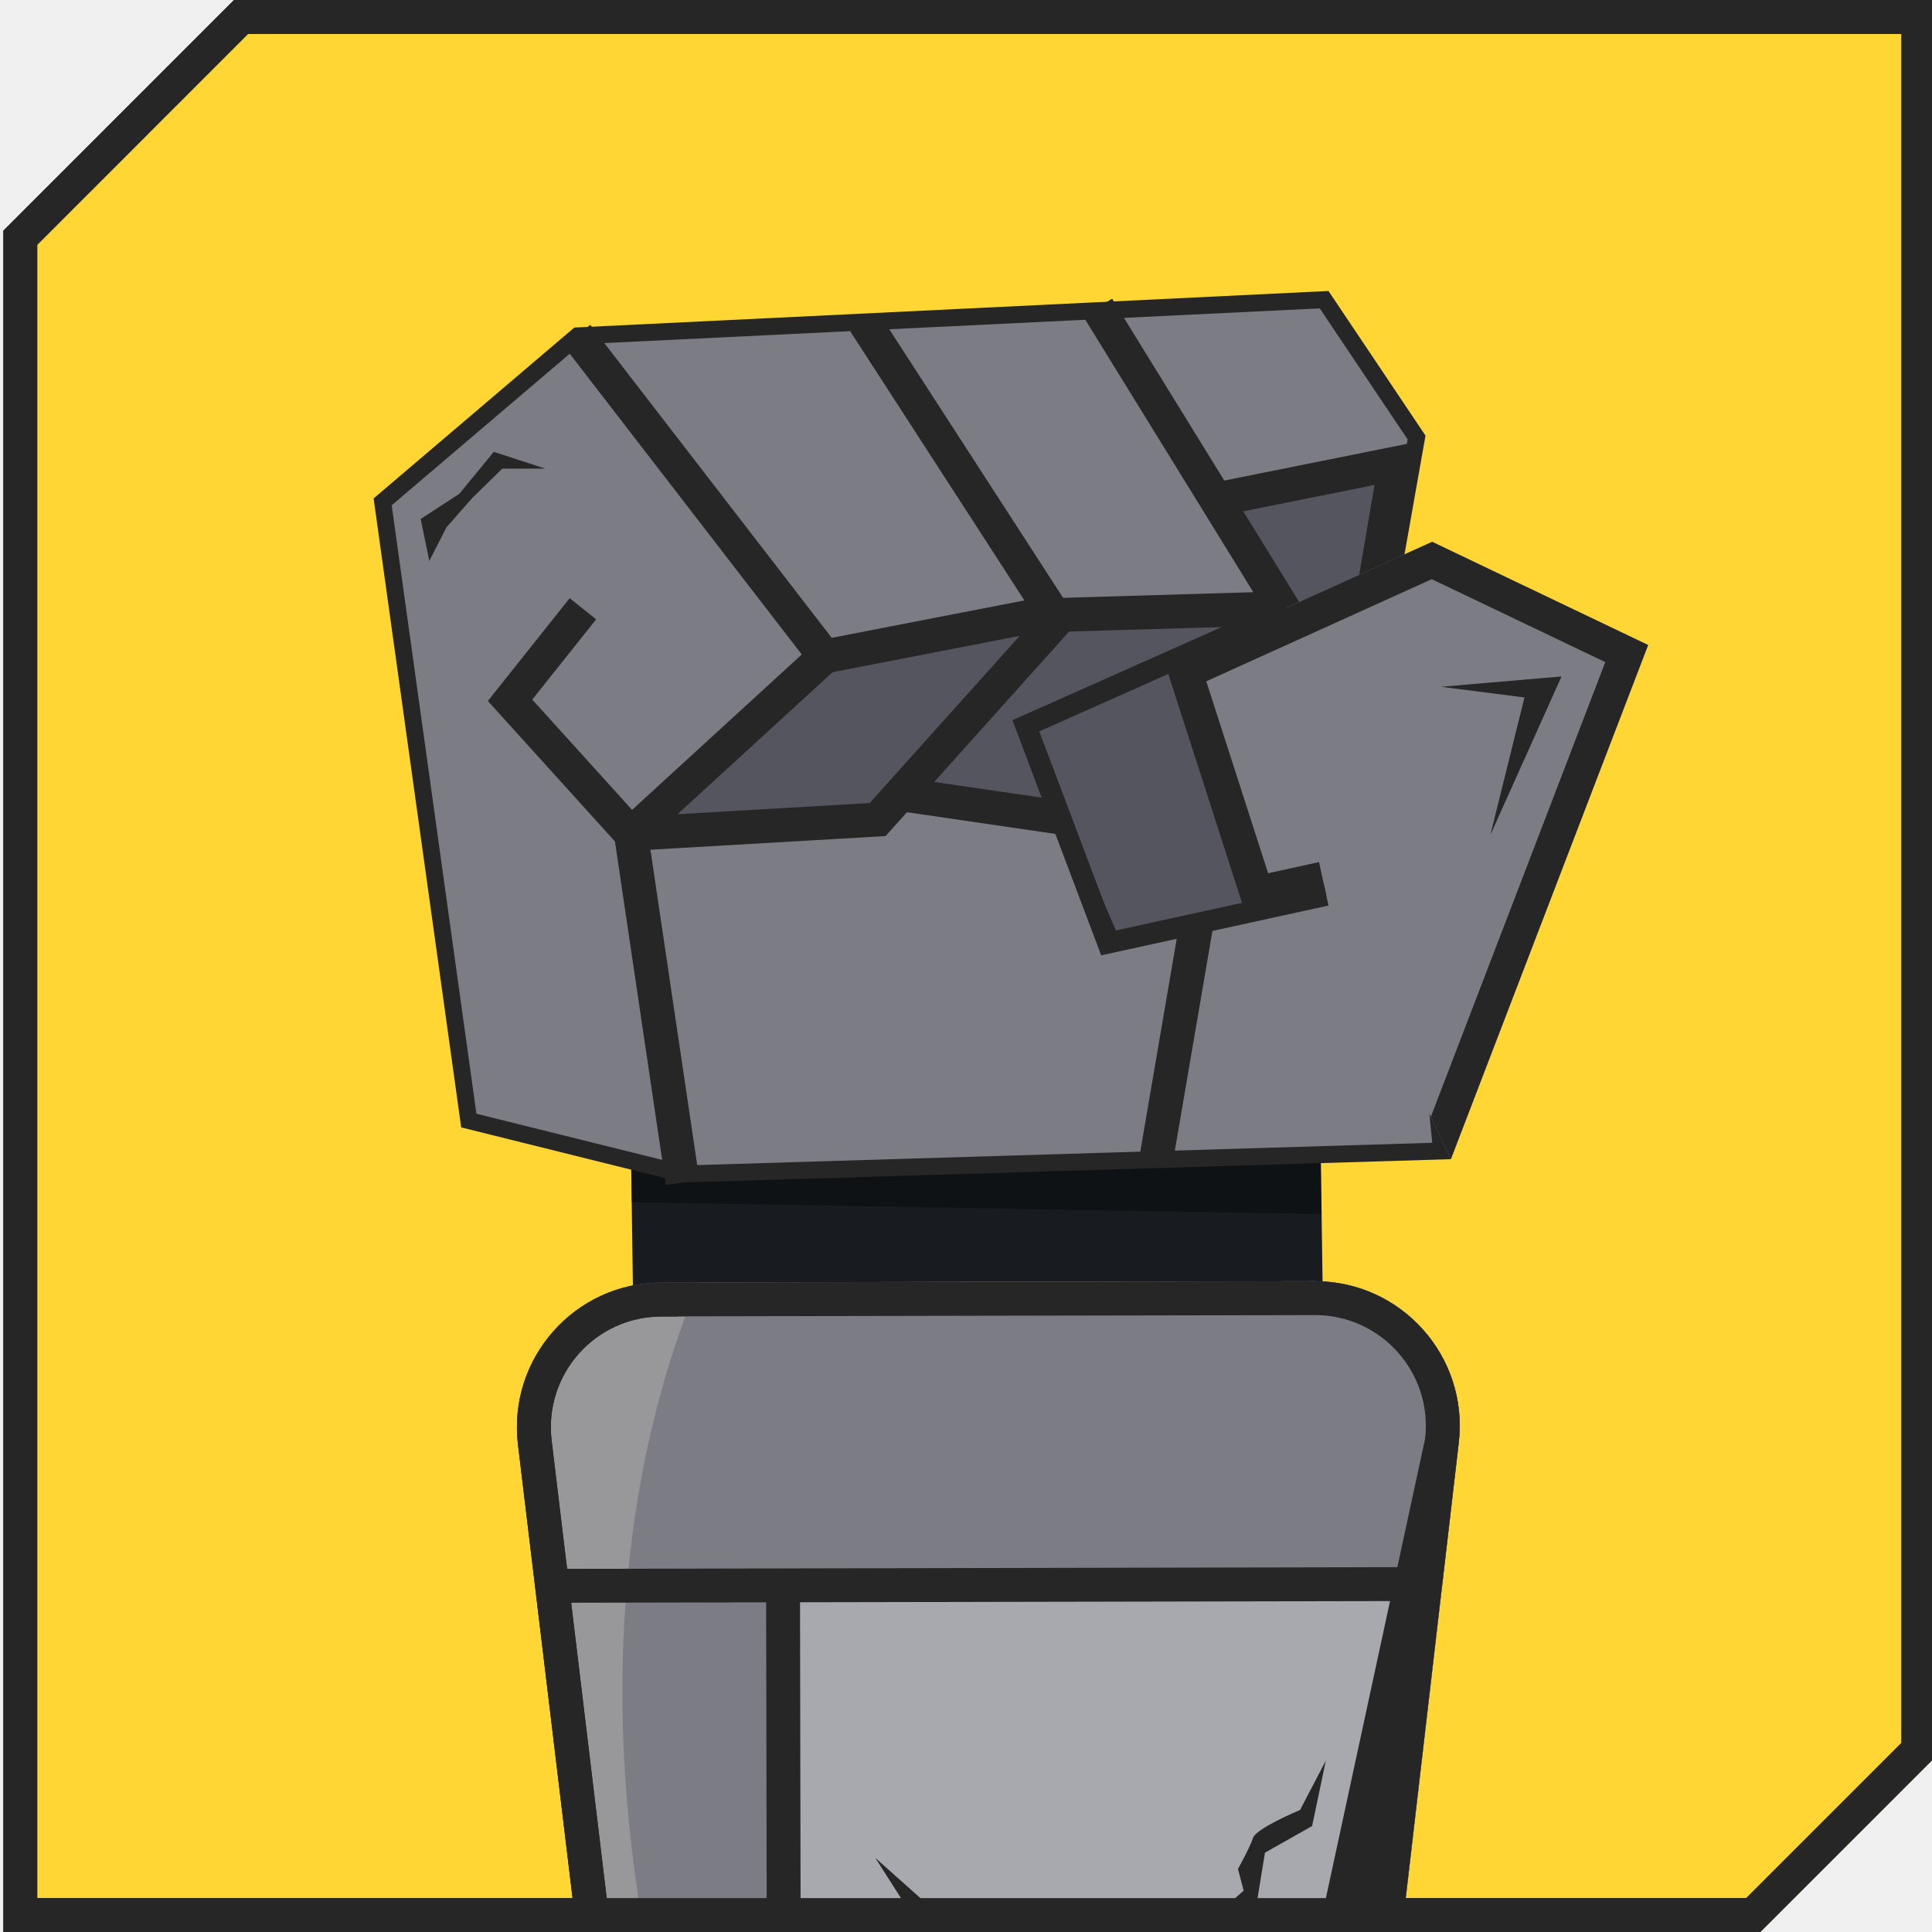
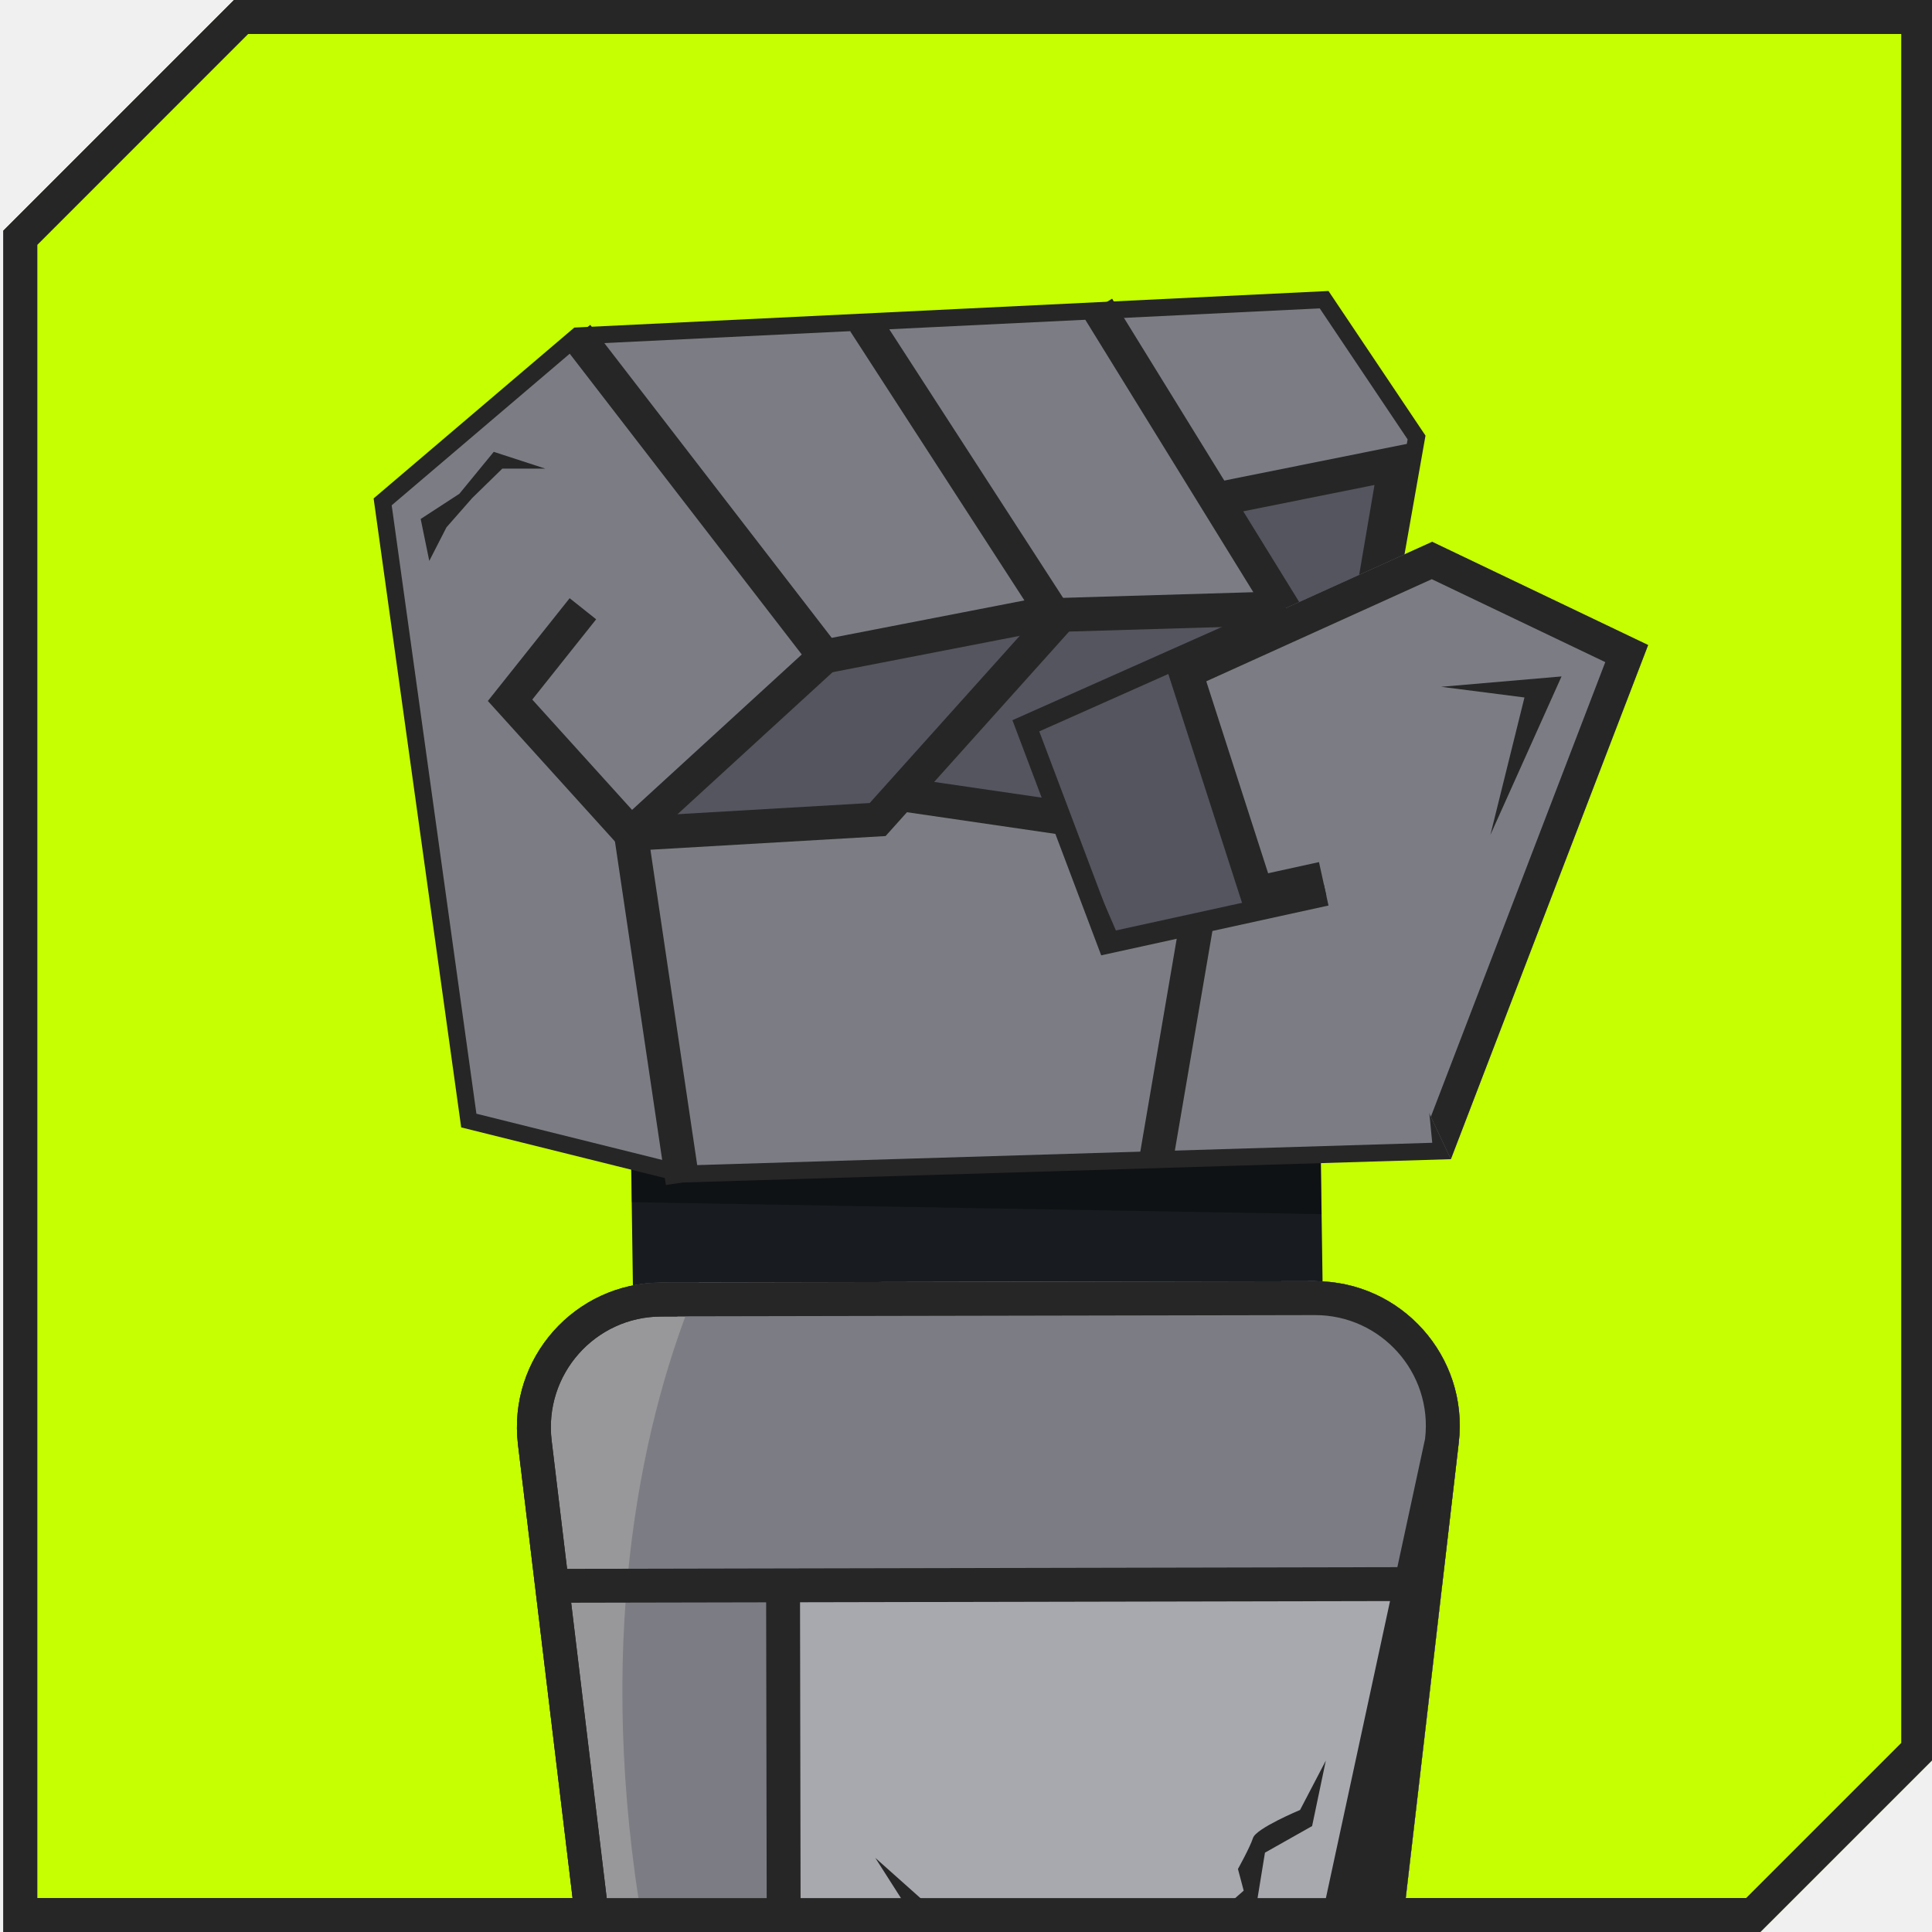
<svg xmlns="http://www.w3.org/2000/svg" width="124" height="124" viewBox="0 0 124 124" fill="none">
  <g clip-path="url(#clip0_1035_6949)">
    <mask id="path-1-inside-1_1035_6949" fill="white">
      <path fill-rule="evenodd" clip-rule="evenodd" d="M0.215 124V14.806L15.021 0H124.215V112.765L112.979 124H0.215Z" />
    </mask>
-     <path fill-rule="evenodd" clip-rule="evenodd" d="M0.215 124V14.806L15.021 0H124.215V112.765L112.979 124H0.215Z" fill="#FFD634" />
+     <path fill-rule="evenodd" clip-rule="evenodd" d="M0.215 124V14.806L15.021 0H124.215V112.765L112.979 124H0.215Z" fill="#C6FF01" />
    <path d="M0.215 14.806L-1.323 13.268L-1.961 13.905V14.806H0.215ZM0.215 124H-1.961V126.175H0.215V124ZM15.021 0V-2.175H14.12L13.483 -1.538L15.021 0ZM124.215 0H126.39V-2.175H124.215V0ZM124.215 112.765L125.753 114.303L126.39 113.666V112.765H124.215ZM112.979 124V126.175H113.881L114.518 125.538L112.979 124ZM-1.961 14.806V124H2.39V14.806H-1.961ZM13.483 -1.538L-1.323 13.268L1.753 16.345L16.559 1.538L13.483 -1.538ZM124.215 -2.175H15.021V2.175H124.215V-2.175ZM126.39 112.765V0H122.039V112.765H126.39ZM114.518 125.538L125.753 114.303L122.677 111.226L111.441 122.462L114.518 125.538ZM0.215 126.175H112.979V121.825H0.215V126.175Z" fill="#262626" mask="url(#path-1-inside-1_1035_6949)" />
    <g clip-path="url(#clip1_1035_6949)">
      <path d="M84.633 64.722L40.375 65.358L40.726 89.756L84.984 89.12L84.633 64.722Z" fill="#181C20" />
      <path opacity="0.4" d="M84.723 70.975L40.465 71.611L40.545 77.158L84.822 77.927L84.723 70.975Z" fill="#020202" />
      <path d="M42.459 82.312L84.388 82.231C89.945 82.22 94.275 87.074 93.626 92.595L86.961 149.837C86.409 154.513 82.464 158.039 77.752 158.052L49.373 158.104C44.668 158.107 40.695 154.603 40.132 149.93L33.246 92.718C32.582 87.193 36.886 82.324 42.451 82.321L42.459 82.312Z" fill="#98989A" />
      <path fill-rule="evenodd" clip-rule="evenodd" d="M91.465 92.341C91.962 88.116 88.647 84.398 84.393 84.406C84.393 84.406 84.393 84.406 84.393 84.406L43.475 84.485L43.466 84.496L42.452 84.497C38.195 84.498 34.897 88.224 35.406 92.458C35.406 92.458 35.406 92.458 35.406 92.458L42.291 149.67C42.722 153.244 45.762 155.93 49.369 155.928C49.37 155.928 49.37 155.928 49.371 155.928L77.746 155.876C77.746 155.876 77.747 155.876 77.747 155.876C81.355 155.866 84.376 153.168 84.801 149.582C84.801 149.582 84.801 149.582 84.801 149.581L91.465 92.341ZM86.961 149.837C86.409 154.513 82.464 158.039 77.752 158.052L49.373 158.104C44.668 158.107 40.695 154.603 40.132 149.93L33.246 92.718C32.582 87.193 36.886 82.324 42.451 82.321L42.459 82.312L84.388 82.231C89.945 82.22 94.275 87.074 93.626 92.595L86.961 149.837Z" fill="#262626" />
      <path fill-rule="evenodd" clip-rule="evenodd" d="M44.854 82.307C41.228 90.883 38.296 104.423 41 122C42.894 134.309 41.351 137.69 38.547 136.759L40.132 149.93C40.695 154.603 44.668 158.107 49.373 158.104L77.752 158.052C82.465 158.039 86.409 154.513 86.961 149.837L93.626 92.595C94.275 87.074 89.945 82.22 84.389 82.231L44.854 82.307Z" fill="#7C7D84" />
      <path fill-rule="evenodd" clip-rule="evenodd" d="M92.548 101.85L87.709 143.414L69.338 152.244L52.375 143.696L50.816 130.322L50.278 102.189L92.548 101.85Z" fill="#A8A9AE" />
      <path fill-rule="evenodd" clip-rule="evenodd" d="M91.465 92.343L91.465 92.341C91.962 88.116 88.647 84.398 84.393 84.406C84.393 84.406 84.393 84.406 84.392 84.406L43.475 84.485L43.466 84.496L42.452 84.497C38.195 84.498 34.897 88.224 35.406 92.459L42.291 149.67C42.722 153.244 45.762 155.93 49.369 155.928C49.37 155.928 49.37 155.928 49.371 155.928L77.746 155.876M49.373 158.104L77.752 158.052C82.464 158.039 86.409 154.513 86.961 149.837L93.626 92.595C94.275 87.074 89.945 82.22 84.388 82.231L42.459 82.312L42.451 82.321C36.886 82.324 32.582 87.193 33.246 92.718L40.132 149.93C40.695 154.603 44.668 158.107 49.373 158.104ZM84.801 149.582C84.801 149.582 84.801 149.582 84.801 149.581L91.465 92.343M84.801 149.582C84.376 153.168 81.356 155.865 77.748 155.876Z" fill="#262626" />
      <path fill-rule="evenodd" clip-rule="evenodd" d="M34.951 100.695L92.143 100.578L92.147 102.754L34.955 102.87L34.951 100.695Z" fill="#262626" />
      <path fill-rule="evenodd" clip-rule="evenodd" d="M49.273 158.104L49.17 101.251L51.345 101.247L51.449 158.1L49.273 158.104Z" fill="#262626" />
      <path d="M89.076 38.496L89.063 38.57L89.071 38.644L92.522 73.872L43.872 75.348L30.089 71.92L24.56 32.21L37.072 21.558L84.985 19.235L90.918 28.08L89.076 38.496Z" fill="#7C7D84" stroke="#262626" stroke-width="1.088" />
      <path d="M27 33.308L29.483 31.692L31.69 29L35 30.077H32.241L30.31 31.962L28.655 33.846L27.552 36L27 33.308Z" fill="#262626" />
      <path d="M67.186 39.714L56.702 52.214L41.312 52.792L53.113 42.106L67.186 39.714Z" fill="#54555E" />
      <path d="M67.186 39.714L56.702 52.214L41.312 52.792L53.113 42.106L67.186 39.714Z" fill="#54555E" />
      <path d="M82.51 38.369L70.211 52.187L56.635 51.448L67.953 39.647L82.51 38.369Z" fill="#54555E" />
      <path d="M89.849 29.619L88.908 40.896L83.128 41.017L78.491 32.16L89.849 29.619Z" fill="#54555E" />
      <path d="M37.024 21.515L52.93 42.133L40.495 53.521L32.737 44.945L37.412 39.071" stroke="#262626" stroke-width="2.175" stroke-miterlimit="10" />
      <path d="M55.479 20.668L67.536 39.297L52.93 42.133" stroke="#262626" stroke-width="2.175" stroke-miterlimit="10" />
      <path d="M43.814 75.894L40.496 53.521L56.329 52.6L67.953 39.647" stroke="#262626" stroke-width="2.175" stroke-miterlimit="10" />
      <path d="M70.452 19.74L82.355 39.04L67.392 39.483" stroke="#262626" stroke-width="2.175" stroke-miterlimit="10" />
      <path d="M82.355 39.04L71.767 53.01L57.751 50.964" stroke="#262626" stroke-width="2.175" stroke-miterlimit="10" />
      <mask id="path-23-inside-2_1035_6949" fill="white">
        <path d="M77.705 31.018L90.897 28.369L87.486 48.358L74.727 48.958" />
      </mask>
      <path d="M90.897 28.369L93.041 28.735L93.574 25.613L90.468 26.236L90.897 28.369ZM87.486 48.358L87.588 50.531L89.335 50.449L89.63 48.724L87.486 48.358ZM78.133 33.151L91.325 30.502L90.468 26.236L77.276 28.885L78.133 33.151ZM88.752 28.003L85.341 47.992L89.63 48.724L93.041 28.735L88.752 28.003ZM87.383 46.185L74.625 46.785L74.829 51.13L87.588 50.531L87.383 46.185Z" fill="#262626" mask="url(#path-23-inside-2_1035_6949)" />
      <mask id="path-25-inside-3_1035_6949" fill="white">
        <path d="M93.12 74.398L105.781 41.4L91.92 34.775L65.842 46.583L71.105 60.527L85.122 57.456" />
      </mask>
      <path d="M93.12 74.398L105.781 41.4L91.92 34.775L65.842 46.583L71.105 60.527L85.122 57.456" fill="#7C7D84" />
      <path d="M105.781 41.4L107.812 42.179L108.532 40.304L106.719 39.438L105.781 41.4ZM91.92 34.775L92.858 32.812L91.945 32.375L91.022 32.793L91.92 34.775ZM65.842 46.583L64.945 44.602L63.086 45.443L63.807 47.352L65.842 46.583ZM71.105 60.527L69.07 61.295L69.734 63.054L71.571 62.652L71.105 60.527ZM95.151 75.177L107.812 42.179L103.75 40.621L91.089 73.619L95.151 75.177ZM106.719 39.438L92.858 32.812L90.982 36.737L104.843 43.363L106.719 39.438ZM91.022 32.793L64.945 44.602L66.739 48.565L92.817 36.756L91.022 32.793ZM63.807 47.352L69.07 61.295L73.141 59.758L67.877 45.815L63.807 47.352ZM71.571 62.652L85.587 59.581L84.656 55.331L70.64 58.402L71.571 62.652Z" fill="#262626" mask="url(#path-25-inside-3_1035_6949)" />
      <path d="M75.95 42.805L81.125 57.792L71.649 59.782L65.842 46.394L75.95 42.805Z" fill="#54555E" />
      <path d="M82.577 39.136L65.841 46.583L71.105 60.527L85.121 57.456" stroke="#262626" stroke-width="1.357" stroke-miterlimit="10" />
      <path d="M75.613 41.66L80.954 58.239" stroke="#262626" stroke-width="2.175" stroke-miterlimit="10" />
      <path d="M76.798 59.252L74.184 74.534" stroke="#262626" stroke-width="2.175" stroke-miterlimit="10" />
      <path d="M95.655 53.59L97.843 44.765L92.494 44.08L100.223 43.415L95.655 53.59Z" fill="#262626" />
    </g>
    <path d="M79.454 119.955C79.454 119.955 80.22 118.584 80.422 117.962C80.624 117.341 83.44 116.168 83.44 116.168L85.094 113L84.214 117.201L81.188 118.908L80.708 121.853L79.287 124.959L79.326 127.924L78.204 122.767L79.823 121.345L79.454 119.955Z" fill="#262626" />
    <path d="M59.397 127.599C59.397 127.599 58.59 126.251 58.152 125.767C57.714 125.282 58.1 122.255 58.1 122.255L56.179 119.243L59.383 122.099L59.354 125.573L61.668 127.458L63.652 130.238L66.242 131.681L61.212 130.084L60.786 127.971L59.397 127.599Z" fill="#262626" />
    <mask id="path-34-inside-4_1035_6949" fill="white">
      <path fill-rule="evenodd" clip-rule="evenodd" d="M0.215 124V14.806L15.021 0H124.215V112.765L112.979 124H0.215Z" />
    </mask>
    <path d="M0.215 14.806L-1.323 13.268L-1.961 13.905V14.806H0.215ZM0.215 124H-1.961V126.175H0.215V124ZM15.021 0V-2.175H14.12L13.483 -1.538L15.021 0ZM124.215 0H126.39V-2.175H124.215V0ZM124.215 112.765L125.753 114.303L126.39 113.666V112.765H124.215ZM112.979 124V126.175H113.881L114.518 125.538L112.979 124ZM-1.961 14.806V124H2.39V14.806H-1.961ZM13.483 -1.538L-1.323 13.268L1.753 16.345L16.559 1.538L13.483 -1.538ZM124.215 -2.175H15.021V2.175H124.215V-2.175ZM126.39 112.765V0H122.039V112.765H126.39ZM114.518 125.538L125.753 114.303L122.677 111.226L111.441 122.462L114.518 125.538ZM0.215 126.175H112.979V121.825H0.215V126.175Z" fill="#262626" mask="url(#path-34-inside-4_1035_6949)" />
  </g>
  <defs>
    <clipPath id="clip0_1035_6949">
      <rect width="124" height="124" fill="white" />
    </clipPath>
    <clipPath id="clip1_1035_6949">
      <rect width="210.997" height="161.595" fill="white" transform="translate(55.8413 -6) rotate(39.9862)" />
    </clipPath>
  </defs>
</svg>
